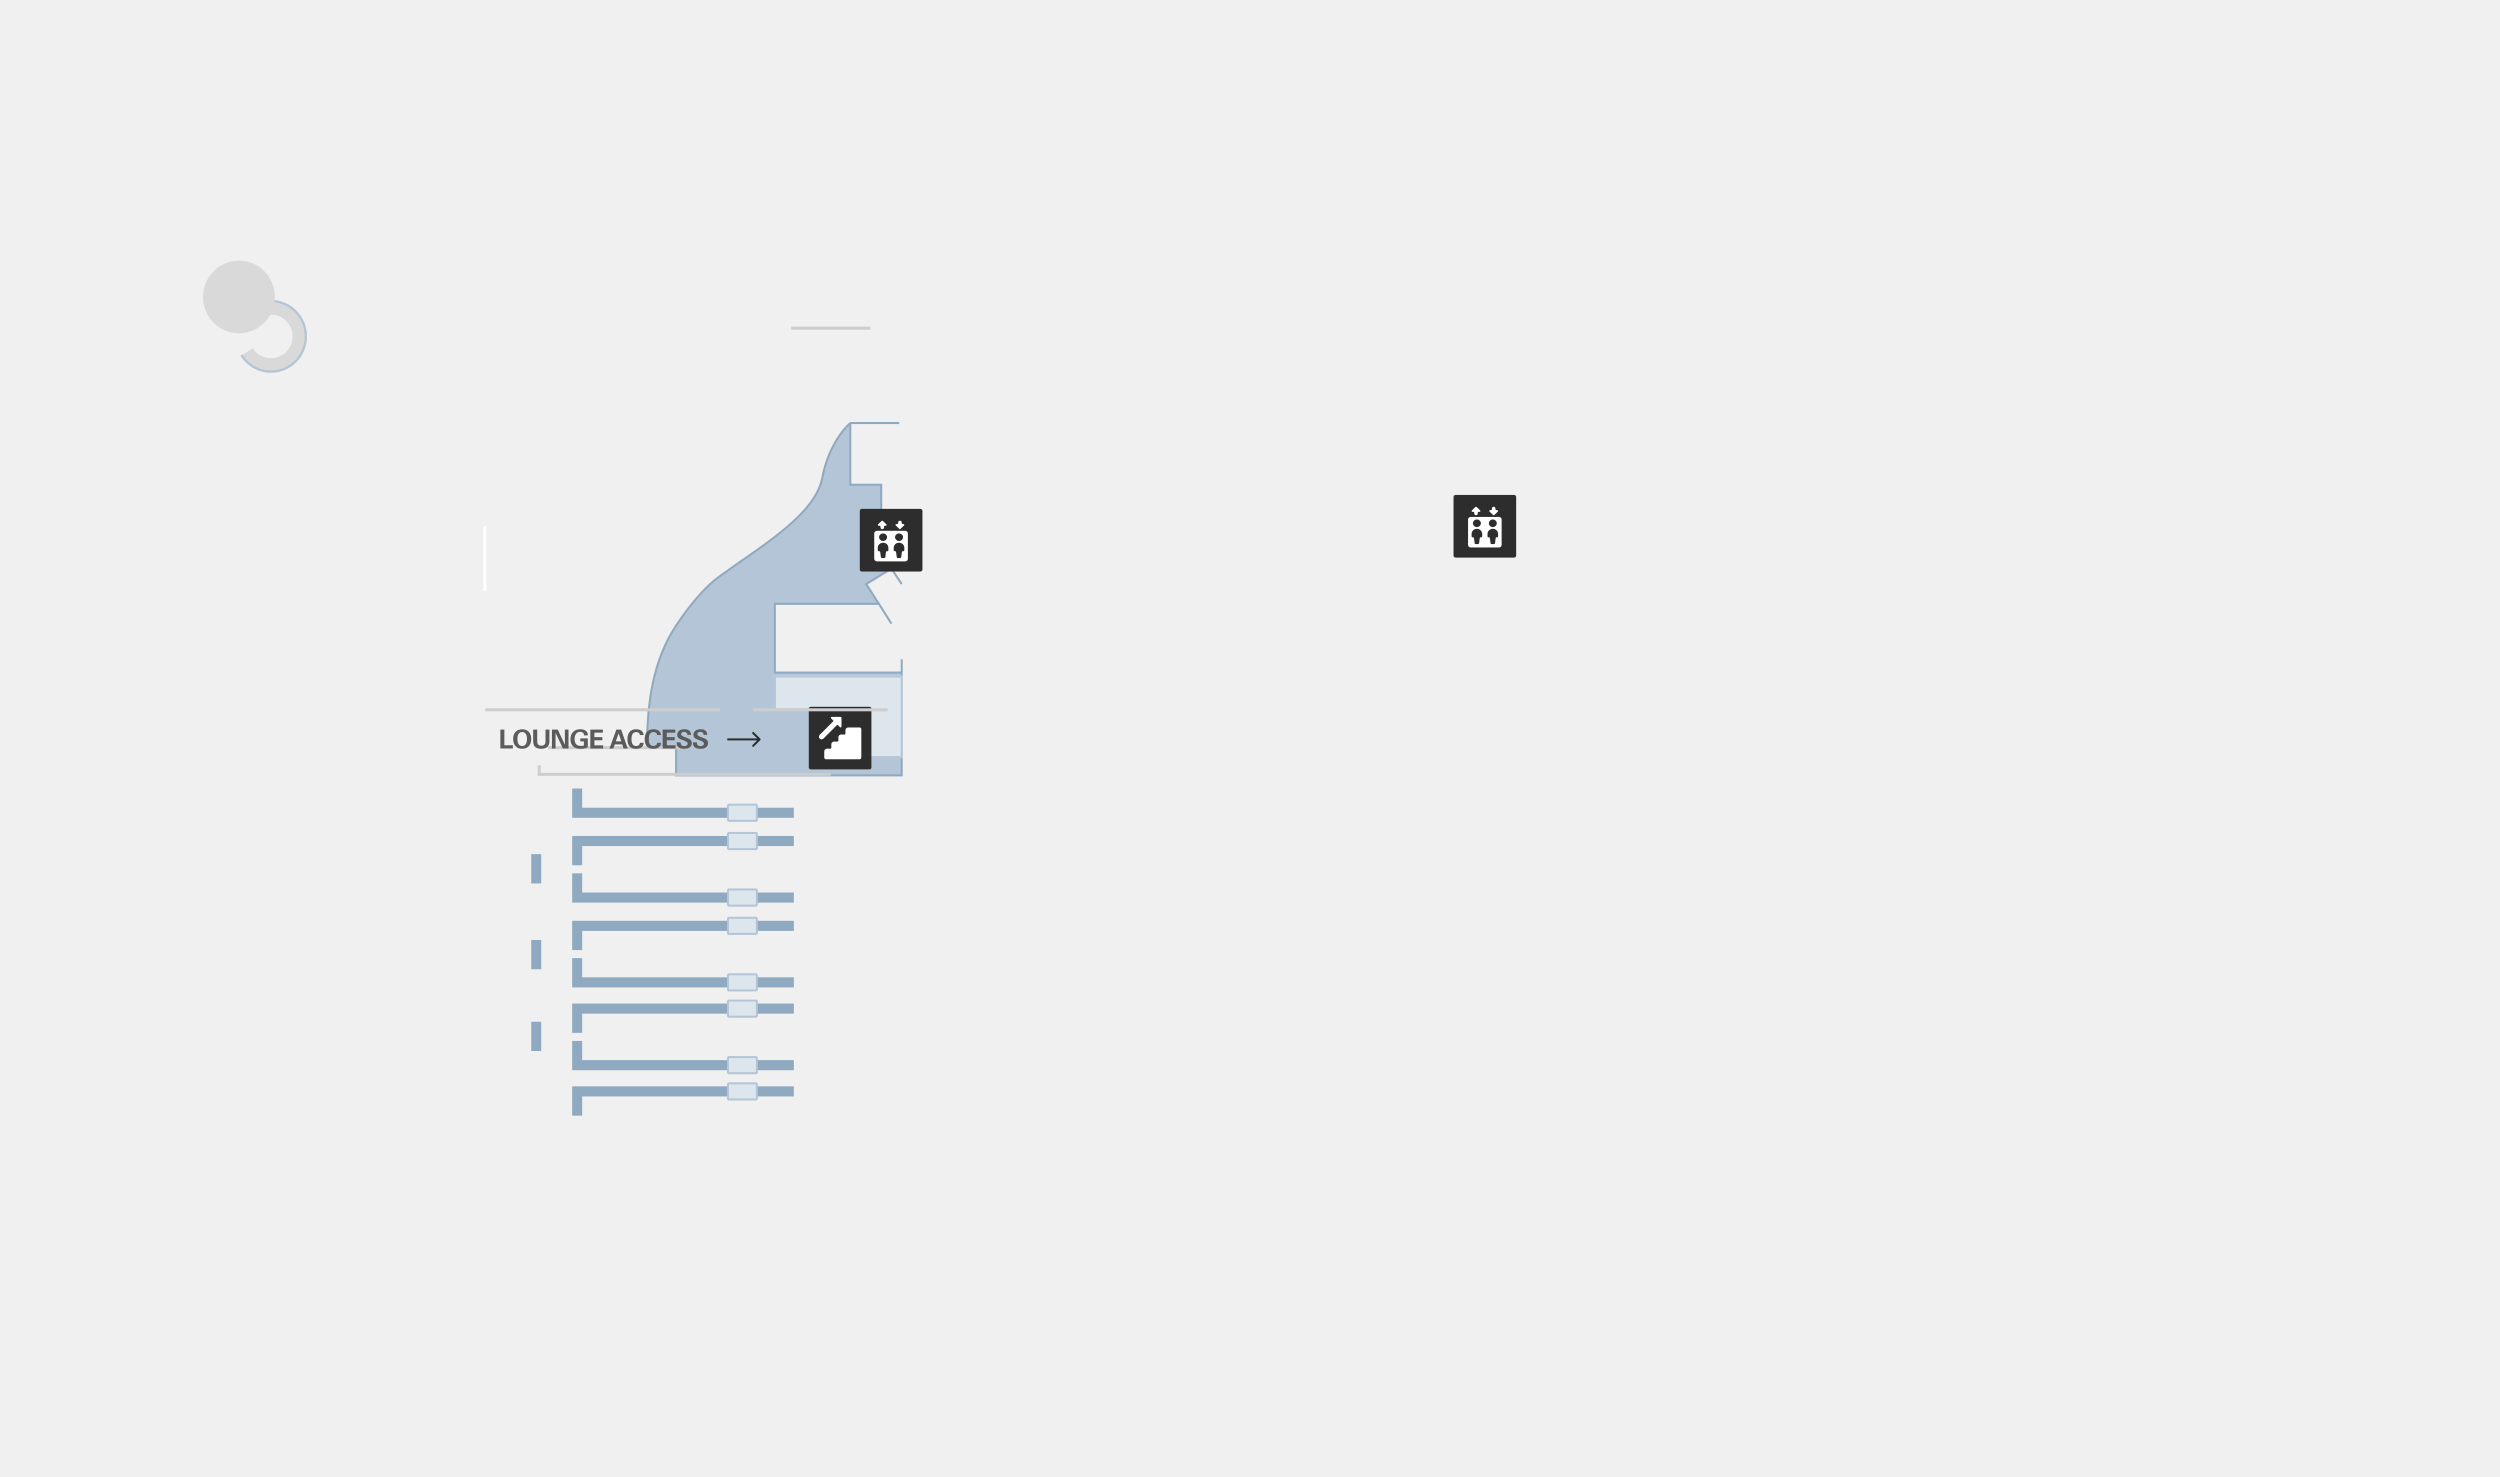
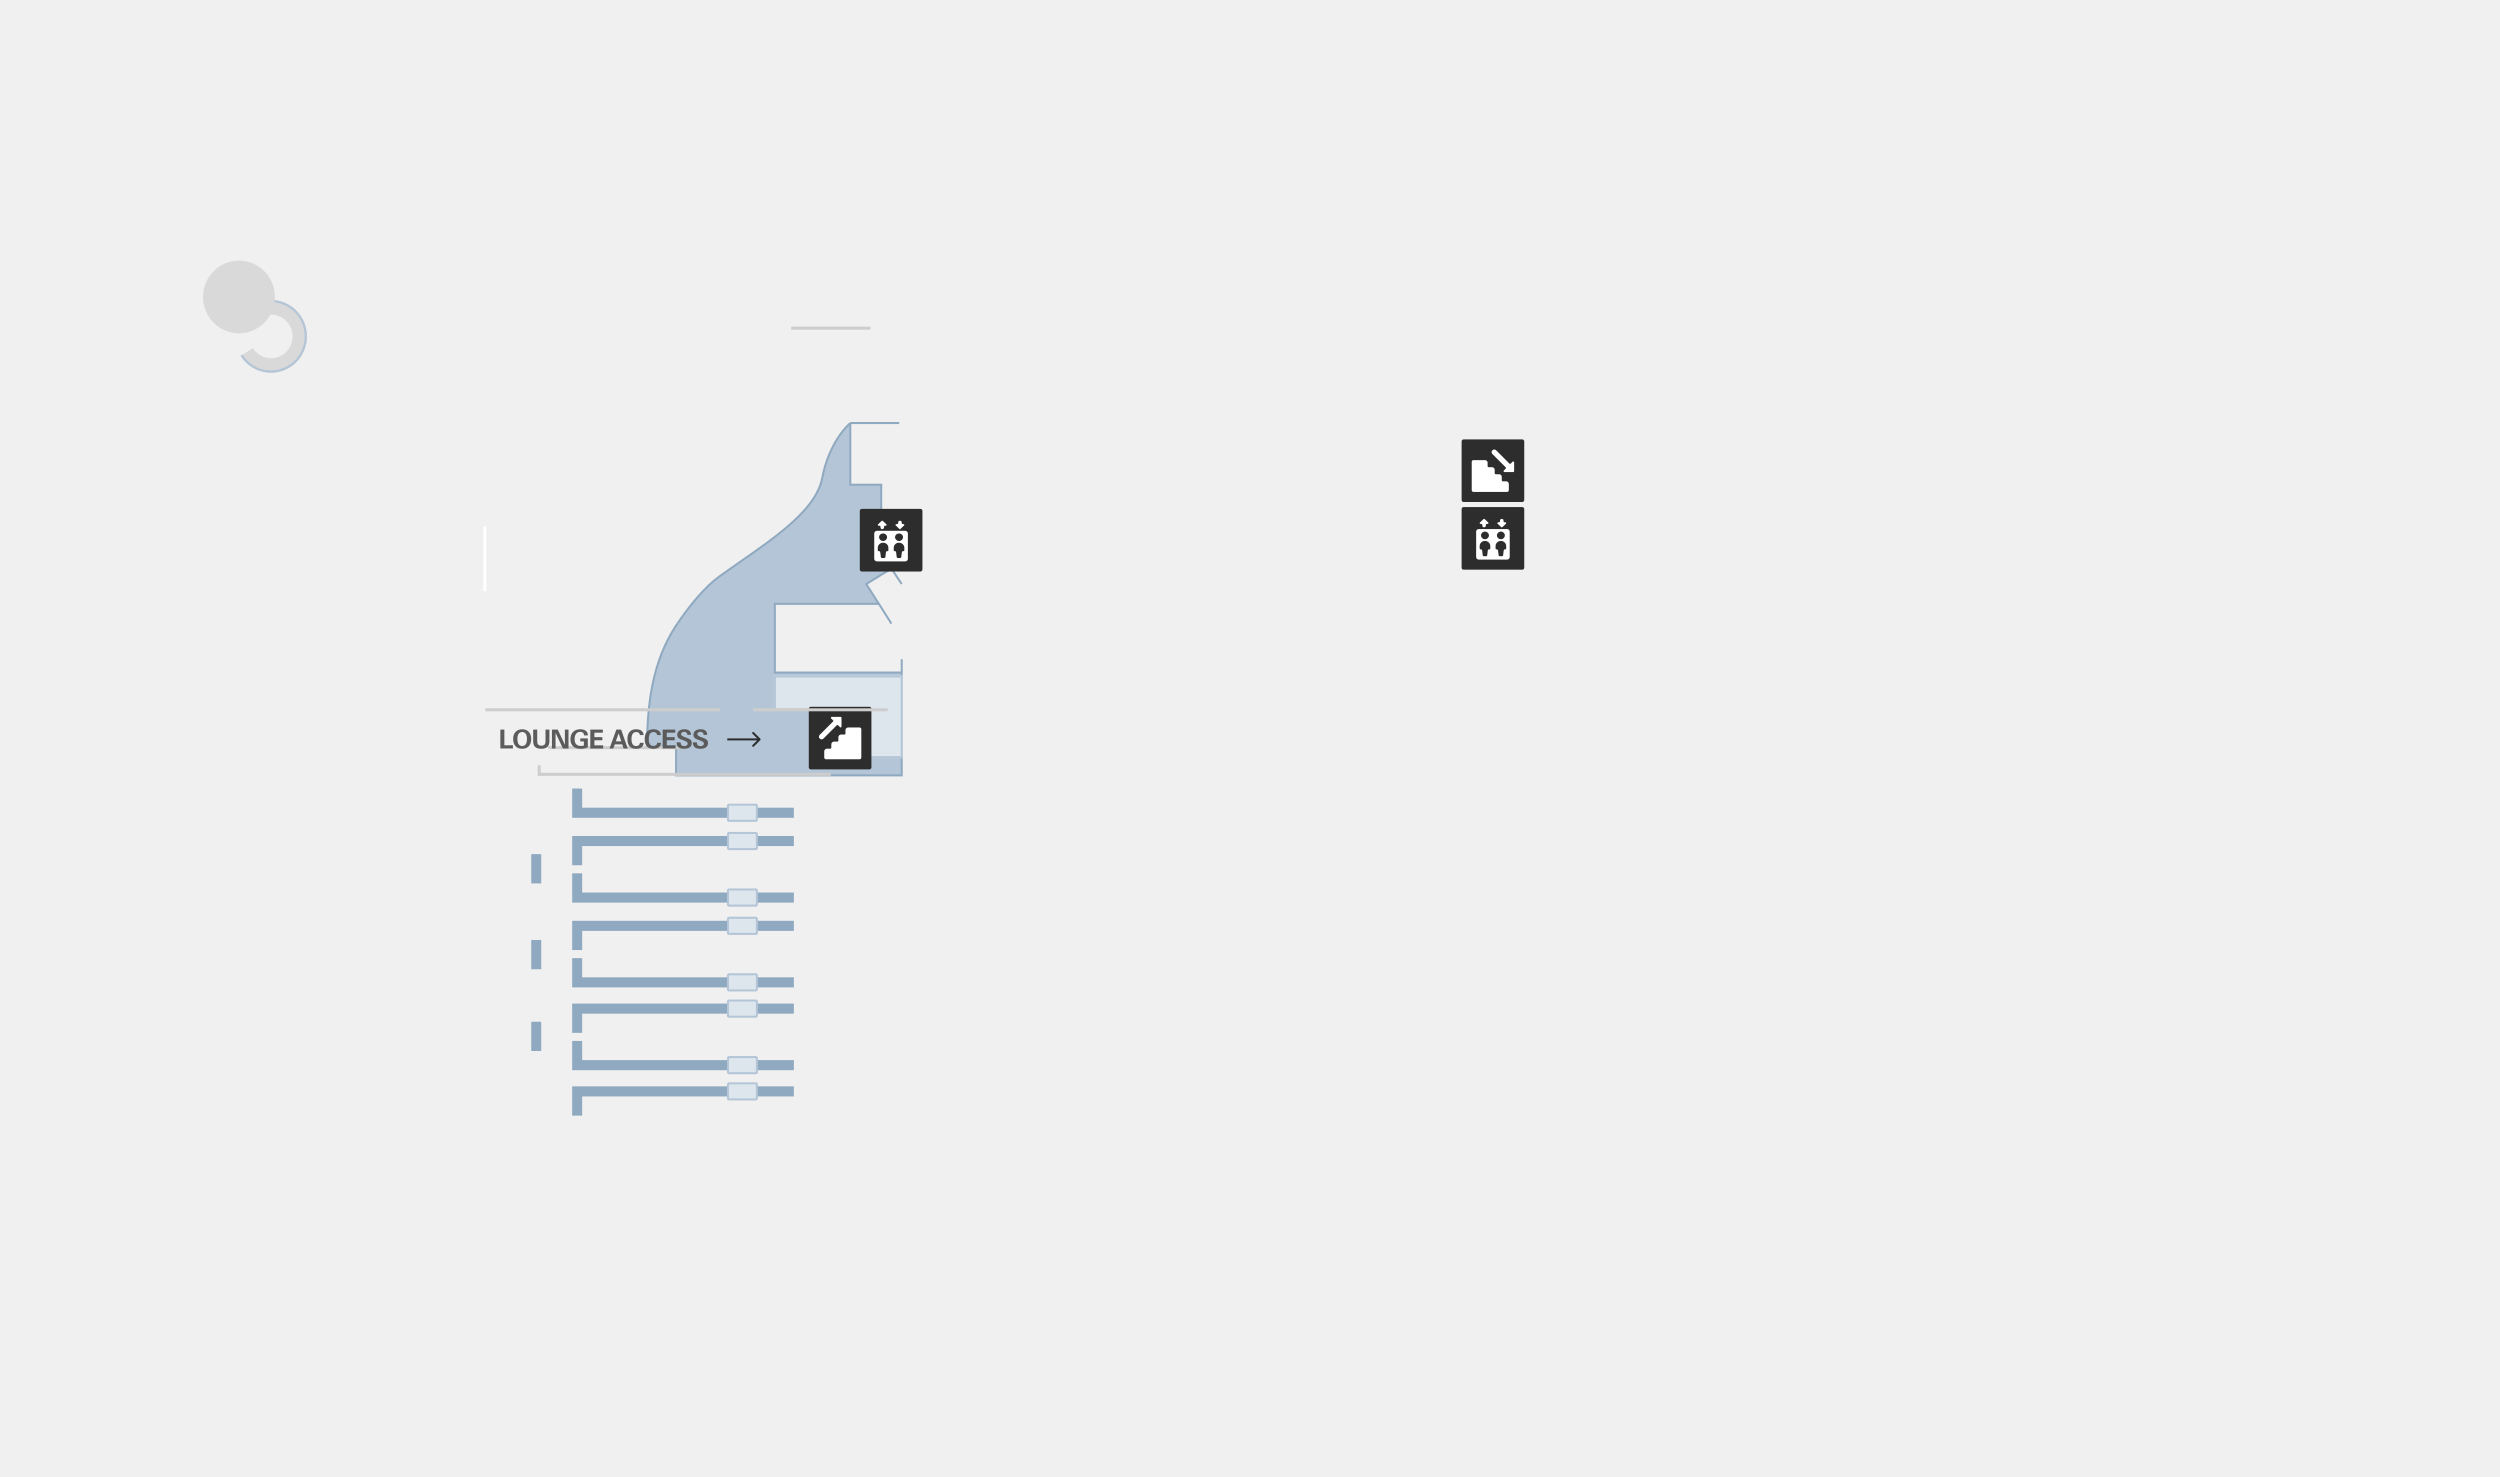
<svg xmlns="http://www.w3.org/2000/svg" version="1.2" viewBox="0 0 2475 1462" width="2475" height="1462">
  <defs>
    <clipPath clipPathUnits="userSpaceOnUse" id="cp1">
      <path d="m893.67 668.69v81.96h-87.98v-47.13h-39.55v-34.83z" />
    </clipPath>
  </defs>
  <style>.a{fill:#b3c5d6}.b{fill:none;stroke:#8fa9c0;stroke-width:2}.c{fill:#dde5ed}.d{fill:#2d2d2d}.e{fill:#fff}.f{fill:none;stroke:#fff;stroke-width:3}.g{fill:none;stroke:#cdcdcd;stroke-width:3}.h{fill:#dde5ed;stroke:#b3c5d6;stroke-width:2}</style>
  <path class="a" d="m669.3 767.6h223.4v-101.8h-125.6v-68h103l-12.5-19.6 24.9-15.3-10.1-15.2v-67.8h-30.6v-61.1c-7 5.8-22.2 24.7-27.7 54-6.9 36.7-59.1 66.9-101.8 97.8-14.6 10.5-30.2 29.4-43.3 49.2-23 35-28.4 77.4-28.4 119.3h28.7z" />
  <path class="b" d="m841.8 418.8c-7 5.8-22.2 24.7-27.7 54-6.9 36.7-59.1 66.9-101.8 97.8-14.6 10.5-30.2 29.4-43.3 49.2-23 35-28.4 77.4-28.4 119.3h28.7v28.5h223.4v-101.8m-50.9-247v61.1h30.6v67.8l10.1 15.2m-40.7-144.1h48.4m2.5 159.4l-10.2-15.3m0 0l-24.9 15.3 12.5 19.6m0 0h-103v68h125.6m-10.2-48.4l-12.4-19.6m22.6 68v-13.2" />
  <path class="c" d="m893.7 668.7v81.9h-88v-47.1h-39.6v-34.8z" />
  <g clip-path="url(#cp1)">
    <path class="a" d="m893.7 668.7h2v-2h-2zm0 81.9v2h2v-2zm-88 0h-2v2h2zm0-47.1h2v-2h-2zm-39.6 0h-2v2h2zm0-34.8v-2h-2v2zm127.6 0h-2v81.9h2 2v-81.9zm0 81.9v-2h-88v2 2h88zm-88 0h2v-47.1h-2-2v47.1zm0-47.1v-2h-39.6v2 2h39.6zm-39.6 0h2v-34.8h-2-2v34.8zm0-34.8v2h127.6v-2-2h-127.6z" />
  </g>
  <path fill-rule="evenodd" class="d" d="m853.2 503.8h58c1.1 0 2 0.9 2 2v58c0 1.1-0.9 2-2 2h-58c-1.1 0-2-0.9-2-2v-58c0-1.1 0.9-2 2-2z" />
  <path class="e" d="m869.9 520.5h0.9c0.5 0 0.9 0.4 0.9 0.8v0.9c0 0.9 0.7 1.7 1.7 1.7 1 0 1.8-0.8 1.8-1.7v-0.9c0-0.4 0.3-0.8 0.8-0.8h0.9c0.4 0 0.7-0.2 0.8-0.5 0.2-0.3 0.1-0.7-0.2-0.9l-3.5-3.4q-0.2-0.2-0.6-0.2-0.4 0-0.6 0.2l-3.5 3.4c-0.3 0.2-0.3 0.6-0.2 0.9 0.1 0.3 0.5 0.5 0.8 0.5z" />
  <path class="e" d="m890.3 523.6q0.2 0.3 0.6 0.3 0.4 0 0.6-0.3l3.5-3.4c0.3-0.2 0.4-0.6 0.2-0.9-0.1-0.3-0.4-0.5-0.8-0.5h-0.9c-0.4 0-0.8-0.4-0.8-0.8v-0.9c0-0.9-0.8-1.6-1.8-1.6-1 0-1.7 0.7-1.7 1.6v0.9c0 0.4-0.4 0.8-0.9 0.8h-0.9c-0.3 0-0.7 0.2-0.8 0.5-0.1 0.3-0.1 0.7 0.2 0.9z" />
  <path class="e" d="m896.2 525.5c1.4 0 2.6 1.2 2.6 2.6v25.2c0 1.3-1.2 2.5-2.6 2.5h-28c-1.5 0-2.7-1.2-2.7-2.5v-25.2c0-1.4 1.2-2.6 2.7-2.6zm-21.9 11.8c-2.9 0-5.3 2.2-5.3 5v2.6c0 0.4 0.4 0.8 0.9 0.8h0.6c0.5 0 0.9 0.3 0.9 0.7l0.7 5.3c0.1 0.4 0.4 0.7 0.9 0.7h2.6c0.4 0 0.8-0.3 0.9-0.7l0.6-5.3c0.1-0.4 0.5-0.7 0.9-0.7h0.7c0.4 0 0.8-0.4 0.8-0.8v-2.6c0-2.8-2.3-5-5.2-5zm15.7 0c-2.9 0-5.2 2.2-5.2 5v2.6c0 0.4 0.4 0.8 0.9 0.8h0.6c0.4 0 0.8 0.3 0.8 0.7l0.7 5.3c0.1 0.4 0.5 0.7 0.9 0.7h2.6c0.5 0 0.9-0.3 0.9-0.7l0.7-5.3c0-0.4 0.4-0.7 0.9-0.7h0.6c0.5 0 0.9-0.4 0.9-0.8v-2.6c0-2.8-2.4-5-5.3-5zm-15.7-9.2c-2.2 0-4 1.6-4 3.7 0 2.1 1.8 3.8 4 3.8 2.2 0 3.9-1.7 3.9-3.8 0-2.1-1.7-3.7-3.9-3.7zm15.7 0c-2.1 0-3.9 1.6-3.9 3.7 0 2.1 1.8 3.8 3.9 3.8 2.2 0 4-1.7 4-3.8 0-2.1-1.8-3.7-4-3.7z" />
  <path class="f" d="m480 585.2v-63.9" />
  <path fill-rule="evenodd" class="d" d="m802.7 699.7h58c1.1 0 2 0.9 2 2v58c0 1.1-0.9 2-2 2h-58c-1.1 0-2-0.9-2-2v-58c0-1.1 0.9-2 2-2z" />
  <path class="e" d="m852.7 721.9c0-0.9-0.7-1.7-1.7-1.7h-11.4c-1.4 0-2.6 1.2-2.6 2.6v3.5c0 0.5-0.4 0.9-0.9 0.9h-3.5c-1.4 0-2.6 1.2-2.6 2.6v3.5c0 0.5-0.4 0.9-0.9 0.9h-3.5c-1.4 0-2.6 1.2-2.6 2.6v3.5c0 0.5-0.4 0.9-0.9 0.9h-3.5c-1.4 0-2.6 1.2-2.6 2.6v6.1c0 1 0.8 1.8 1.7 1.8h33.3c1 0 1.7-0.8 1.7-1.8z" />
  <path class="e" d="m831.6 719.9c0.2 0.3 0.6 0.3 0.9 0.2 0.3-0.1 0.6-0.4 0.6-0.8v-8.7c0-0.5-0.4-0.9-0.9-0.9h-8.8c-0.3 0-0.6 0.2-0.8 0.5-0.1 0.3 0 0.7 0.2 1l1.9 1.9q0.3 0.2 0.3 0.6 0 0.4-0.3 0.6l-13.2 13.2c-1 1-1 2.7 0 3.7 1 1 2.7 1 3.7 0l13.2-13.2q0.3-0.2 0.6-0.2 0.4 0 0.7 0.2z" />
  <path class="g" d="m480.4 702.7h232.4" />
  <path class="g" d="m745.4 702.7h133.4m-95.5-377.8h78.5" />
  <path class="g" d="m542.7 740.2h137.4" />
  <path class="g" d="m822.5 766.6h-288.7v-9" />
  <rect x="525.92" y="1011.53" width="9.886" height="28.986" fill="#8FA9C0" />
  <rect x="525.92" y="930.564" width="9.886" height="28.986" fill="#8FA9C0" />
  <rect x="525.92" y="845.604" width="9.886" height="28.986" fill="#8FA9C0" />
  <path d="M785.914 1075.49V1085.49H576.339V1104.48H566.453V1075.49H785.914Z" fill="#8FA9C0" />
  <path d="M785.914 1059.5V1049.51H576.339V1030.52H566.453V1059.5H785.914Z" fill="#8FA9C0" />
  <path d="M785.914 993.533V1003.53H576.339V1022.52H566.453V993.533H785.914Z" fill="#8FA9C0" />
  <path d="M785.914 977.541V967.546H576.339V948.556H566.453V977.541H785.914Z" fill="#8FA9C0" />
  <path d="M785.914 911.58V921.575H576.339V940.565H566.453V911.58H785.914Z" fill="#8FA9C0" />
  <path d="M785.914 809.619V799.624H576.339V780.633H566.453V809.619H785.914Z" fill="#8FA9C0" />
  <path d="M785.914 893.588V883.593H576.339V864.603H566.453V893.588H785.914Z" fill="#8FA9C0" />
  <path d="M785.914 827.611V837.606H576.339V856.597H566.453V827.611H785.914Z" fill="#8FA9C0" />
  <rect x="720.68" y="1072.49" width="28.646" height="15.991" rx="1" fill="#DDE5ED" stroke="#B3C5D6" stroke-width="2" />
  <rect x="720.68" y="1046.51" width="28.646" height="15.991" rx="1" fill="#DDE5ED" stroke="#B3C5D6" stroke-width="2" />
  <rect x="720.68" y="990.533" width="28.646" height="15.991" rx="1" fill="#DDE5ED" stroke="#B3C5D6" stroke-width="2" />
  <rect x="720.68" y="964.549" width="28.646" height="15.991" rx="1" fill="#DDE5ED" stroke="#B3C5D6" stroke-width="2" />
  <rect x="720.68" y="908.58" width="28.646" height="15.991" rx="1" fill="#DDE5ED" stroke="#B3C5D6" stroke-width="2" />
  <rect x="720.68" y="880.588" width="28.646" height="15.991" rx="1" fill="#DDE5ED" stroke="#B3C5D6" stroke-width="2" />
  <rect x="720.68" y="824.619" width="28.646" height="15.991" rx="1" fill="#DDE5ED" stroke="#B3C5D6" stroke-width="2" />
  <rect x="720.68" y="796.63" width="28.646" height="15.991" rx="1" fill="#DDE5ED" stroke="#B3C5D6" stroke-width="2" />
-   <rect x="1439" y="490" width="62" height="62" rx="2" fill="#2D2D2D" />
-   <path d="M1457.75 506.72H1458.62C1459.11 506.72 1459.5 507.096 1459.5 507.56V508.4C1459.5 509.328 1460.28 510.08 1461.25 510.08C1462.22 510.08 1463 509.328 1463 508.4V507.56C1463 507.096 1463.39 506.72 1463.87 506.72H1464.75C1465.1 506.721 1465.42 506.516 1465.56 506.202C1465.7 505.888 1465.62 505.526 1465.37 505.285L1461.87 501.925C1461.7 501.768 1461.48 501.679 1461.25 501.679C1461.02 501.679 1460.79 501.768 1460.63 501.925L1457.13 505.285C1456.88 505.526 1456.8 505.888 1456.94 506.202C1457.08 506.516 1457.4 506.721 1457.75 506.72Z" fill="white" />
-   <path d="M1478.13 509.835C1478.29 509.993 1478.52 510.082 1478.75 510.082C1478.98 510.082 1479.2 509.993 1479.37 509.835L1482.87 506.475C1483.12 506.235 1483.2 505.873 1483.06 505.559C1482.92 505.245 1482.6 505.04 1482.25 505.041H1481.37C1480.89 505.041 1480.5 504.665 1480.5 504.201V503.361C1480.5 502.433 1479.72 501.681 1478.75 501.681C1477.78 501.681 1477 502.433 1477 503.361V504.201C1477 504.665 1476.61 505.041 1476.12 505.041H1475.25C1474.9 505.04 1474.58 505.245 1474.44 505.559C1474.3 505.873 1474.38 506.235 1474.63 506.475L1478.13 509.835Z" fill="white" />
-   <path d="M1484 511.76C1485.45 511.76 1486.62 512.888 1486.62 514.279V539.479C1486.62 540.871 1485.45 542 1484 542H1456C1454.55 542 1453.38 540.871 1453.38 539.479V514.279C1453.38 512.888 1454.55 511.76 1456 511.76H1484ZM1462.12 523.52C1459.23 523.52 1456.88 525.776 1456.88 528.56V531.08C1456.88 531.544 1457.27 531.92 1457.75 531.92H1458.38C1458.82 531.917 1459.2 532.233 1459.25 532.655L1459.94 537.905C1459.99 538.327 1460.37 538.643 1460.81 538.64H1463.42C1463.87 538.643 1464.24 538.327 1464.3 537.905L1464.98 532.655C1465.04 532.233 1465.41 531.917 1465.86 531.92H1466.5C1466.98 531.92 1467.37 531.544 1467.38 531.08V528.56C1467.37 525.776 1465.02 523.52 1462.12 523.52ZM1477.88 523.52C1474.98 523.52 1472.63 525.776 1472.62 528.56V531.08C1472.63 531.544 1473.02 531.92 1473.5 531.92H1474.11C1474.56 531.917 1474.93 532.233 1474.99 532.655L1475.67 537.905C1475.73 538.327 1476.11 538.643 1476.55 538.64H1479.17C1479.62 538.643 1479.99 538.327 1480.05 537.905L1480.73 532.655C1480.79 532.233 1481.16 531.917 1481.61 531.92H1482.25C1482.73 531.92 1483.12 531.544 1483.12 531.08V528.56C1483.12 525.776 1480.77 523.52 1477.88 523.52ZM1462.12 514.279C1459.95 514.282 1458.19 515.973 1458.19 518.06C1458.19 520.147 1459.95 521.84 1462.12 521.84C1464.3 521.84 1466.06 520.147 1466.06 518.06C1466.06 515.972 1464.3 514.279 1462.12 514.279ZM1477.88 514.279C1475.7 514.282 1473.94 515.973 1473.94 518.06C1473.94 520.147 1475.7 521.84 1477.88 521.84C1480.05 521.84 1481.81 520.147 1481.81 518.06C1481.81 515.972 1480.05 514.279 1477.88 514.279Z" fill="white" />
  <path d="M238.287 352.368C242.367 358.85 248.391 363.841 255.479 366.612C262.567 369.382 270.345 369.787 277.676 367.765C285.007 365.744 291.506 361.403 296.221 355.378C300.936 349.352 303.62 341.96 303.88 334.281C304.14 326.603 301.962 319.042 297.665 312.705C293.369 306.368 287.179 301.588 280.001 299.065C272.824 296.541 265.036 296.407 257.778 298.681C250.519 300.955 244.172 305.519 239.663 311.704L251.123 320.242C253.828 316.532 257.637 313.793 261.992 312.429C266.347 311.064 271.019 311.145 275.326 312.659C279.632 314.173 283.346 317.041 285.924 320.843C288.502 324.645 289.809 329.182 289.653 333.789C289.497 338.396 287.887 342.832 285.058 346.447C282.229 350.062 278.329 352.666 273.931 353.879C269.532 355.092 264.865 354.85 260.612 353.187C256.36 351.525 252.745 348.53 250.297 344.641L238.287 352.368Z" fill="#D9D9D9" />
  <path d="M238.147 352.199C242.21 358.691 248.222 363.699 255.302 366.488C262.383 369.277 270.16 369.702 277.496 367.699C284.833 365.697 291.343 361.373 296.073 355.361C300.804 349.348 303.507 341.962 303.786 334.285C304.066 326.607 301.907 319.04 297.627 312.692C293.347 306.344 287.169 301.548 279.998 299.005C272.827 296.463 265.04 296.308 257.776 298.563C250.511 300.818 244.152 305.365 239.628 311.538L241.383 312.853C245.63 307.059 251.599 302.792 258.417 300.675C265.235 298.558 272.545 298.703 279.275 301.09C286.006 303.476 291.804 307.978 295.822 313.936C299.84 319.895 301.866 326.997 301.603 334.203C301.341 341.41 298.804 348.342 294.363 353.986C289.923 359.629 283.813 363.688 276.927 365.567C270.041 367.446 262.741 367.048 256.095 364.43C249.449 361.812 243.807 357.112 239.993 351.018L238.147 352.199Z" fill="#B3C5D6" />
  <ellipse cx="236.588" cy="293.982" rx="35.589" ry="35.982" fill="#D9D9D9" />
  <path d="M495.346 741V722.274H499.333V737.826H507.775V741H495.346ZM512.219 731.567C512.219 733.844 512.621 735.575 513.425 736.76C514.229 737.936 515.406 738.524 516.955 738.524C518.512 738.524 519.693 737.936 520.497 736.76C521.301 735.575 521.703 733.844 521.703 731.567C521.703 729.333 521.296 727.632 520.484 726.464C519.671 725.287 518.495 724.699 516.955 724.699C515.423 724.699 514.251 725.287 513.438 726.464C512.626 727.64 512.219 729.341 512.219 731.567ZM508.03 731.542C508.03 728.588 508.83 726.261 510.429 724.56C512.037 722.85 514.221 721.995 516.98 721.995C519.731 721.995 521.902 722.85 523.493 724.56C525.092 726.261 525.892 728.588 525.892 731.542C525.892 734.597 525.105 736.993 523.531 738.728C521.957 740.454 519.773 741.317 516.98 741.317C514.179 741.317 511.987 740.454 510.404 738.728C508.821 737.001 508.03 734.606 508.03 731.542ZM527.848 722.274H531.835V734.081C531.835 735.469 532.177 736.506 532.863 737.191C533.557 737.877 534.606 738.22 536.011 738.22C537.408 738.22 538.432 737.873 539.084 737.179C539.744 736.476 540.074 735.384 540.074 733.903V722.274H543.921V733.802C543.921 736.324 543.256 738.203 541.927 739.438C540.607 740.674 538.593 741.292 535.884 741.292C533.151 741.292 531.128 740.683 529.816 739.464C528.504 738.237 527.848 736.349 527.848 733.802V722.274ZM546.41 741V722.274H552.186L559.232 737.331V722.274H562.825V741H557.277L550.003 725.499V741H546.41ZM581.945 731.021V739.781C580.912 740.298 579.804 740.683 578.619 740.937C577.434 741.19 576.122 741.317 574.683 741.317C571.518 741.317 569.072 740.501 567.345 738.867C565.619 737.225 564.756 734.902 564.756 731.897C564.756 728.791 565.623 726.362 567.358 724.61C569.093 722.85 571.501 721.97 574.582 721.97C576.858 721.97 578.661 722.49 579.99 723.531C581.327 724.572 581.996 725.965 581.996 727.708V728.051H578.225C578.174 726.9 577.819 726.024 577.159 725.423C576.499 724.822 575.563 724.521 574.353 724.521C572.652 724.521 571.306 725.169 570.316 726.464C569.334 727.759 568.843 729.528 568.843 731.771C568.843 733.971 569.36 735.638 570.392 736.772C571.433 737.907 572.961 738.474 574.975 738.474C575.5 738.474 576.016 738.444 576.524 738.385C577.04 738.317 577.544 738.22 578.035 738.093L578.048 734.005H574.48V731.021H581.945ZM584.396 741V722.274H596.825V725.372H588.459V729.79H596.304V732.837H588.459V737.877H597.117V741H584.396ZM603.403 741L610.195 722.274H614.918L621.443 741H617.368L616.035 736.976H608.634L607.174 741H603.403ZM609.649 733.903H615.057L612.48 725.969L609.649 733.903ZM637.301 735.389C637.165 737.318 636.446 738.791 635.142 739.807C633.839 740.814 632.011 741.317 629.658 741.317C626.865 741.317 624.749 740.505 623.31 738.88C621.872 737.255 621.152 734.868 621.152 731.72C621.152 728.58 621.893 726.172 623.374 724.496C624.855 722.812 626.975 721.97 629.734 721.97C631.986 721.97 633.767 722.478 635.079 723.493C636.399 724.5 637.106 725.897 637.199 727.683H633.505C633.462 726.785 633.115 726.07 632.464 725.537C631.812 724.995 630.953 724.725 629.887 724.725C628.329 724.725 627.153 725.309 626.357 726.477C625.57 727.636 625.177 729.358 625.177 731.644C625.177 733.996 625.566 735.744 626.345 736.887C627.123 738.021 628.312 738.588 629.912 738.588C630.945 738.588 631.787 738.296 632.438 737.712C633.098 737.128 633.462 736.354 633.53 735.389H637.301ZM654.39 735.389C654.254 737.318 653.535 738.791 652.231 739.807C650.928 740.814 649.1 741.317 646.747 741.317C643.954 741.317 641.838 740.505 640.399 738.88C638.96 737.255 638.241 734.868 638.241 731.72C638.241 728.58 638.982 726.172 640.463 724.496C641.944 722.812 644.064 721.97 646.823 721.97C649.074 721.97 650.856 722.478 652.168 723.493C653.488 724.5 654.195 725.897 654.288 727.683H650.594C650.551 726.785 650.204 726.07 649.553 725.537C648.901 724.995 648.042 724.725 646.975 724.725C645.418 724.725 644.242 725.309 643.446 726.477C642.659 727.636 642.266 729.358 642.266 731.644C642.266 733.996 642.655 735.744 643.433 736.887C644.212 738.021 645.401 738.588 647.001 738.588C648.033 738.588 648.876 738.296 649.527 737.712C650.187 737.128 650.551 736.354 650.619 735.389H654.39ZM656.054 741V722.274H668.482V725.372H660.116V729.79H667.962V732.837H660.116V737.877H668.774V741H656.054ZM669.88 734.919H673.803C673.803 736.163 674.107 737.098 674.717 737.725C675.335 738.351 676.261 738.664 677.497 738.664C678.487 738.664 679.291 738.423 679.909 737.94C680.535 737.45 680.849 736.832 680.849 736.087C680.849 734.91 679.38 733.823 676.443 732.824C676.249 732.757 676.109 732.71 676.024 732.685C675.931 732.651 675.804 732.608 675.644 732.558C674.002 732.016 672.817 731.474 672.089 730.933C671.564 730.543 671.158 730.048 670.87 729.447C670.591 728.838 670.451 728.165 670.451 727.429C670.451 725.744 671.086 724.411 672.355 723.43C673.633 722.439 675.373 721.944 677.573 721.944C679.63 721.944 681.221 722.423 682.347 723.379C683.481 724.335 684.048 725.677 684.048 727.403V727.505H680.569C680.485 726.532 680.163 725.791 679.604 725.283C679.054 724.775 678.293 724.521 677.319 724.521C676.38 724.521 675.631 724.737 675.072 725.169C674.522 725.601 674.247 726.18 674.247 726.908C674.247 728.042 675.787 729.109 678.868 730.107C678.978 730.141 679.059 730.167 679.109 730.184C681.462 730.962 683.007 731.741 683.743 732.52C684.488 733.298 684.86 734.373 684.86 735.744C684.86 737.488 684.192 738.854 682.854 739.845C681.526 740.826 679.672 741.317 677.294 741.317C674.823 741.317 672.969 740.805 671.733 739.781C670.498 738.757 669.88 737.221 669.88 735.173V734.919ZM685.953 734.919H689.876C689.876 736.163 690.181 737.098 690.79 737.725C691.408 738.351 692.335 738.664 693.57 738.664C694.561 738.664 695.365 738.423 695.982 737.94C696.609 737.45 696.922 736.832 696.922 736.087C696.922 734.91 695.453 733.823 692.517 732.824C692.322 732.757 692.182 732.71 692.098 732.685C692.005 732.651 691.878 732.608 691.717 732.558C690.075 732.016 688.89 731.474 688.162 730.933C687.637 730.543 687.231 730.048 686.943 729.447C686.664 728.838 686.524 728.165 686.524 727.429C686.524 725.744 687.159 724.411 688.429 723.43C689.707 722.439 691.446 721.944 693.646 721.944C695.703 721.944 697.294 722.423 698.42 723.379C699.554 724.335 700.121 725.677 700.121 727.403V727.505H696.643C696.558 726.532 696.236 725.791 695.678 725.283C695.128 724.775 694.366 724.521 693.393 724.521C692.453 724.521 691.704 724.737 691.146 725.169C690.595 725.601 690.32 726.18 690.32 726.908C690.32 728.042 691.861 729.109 694.941 730.107C695.051 730.141 695.132 730.167 695.183 730.184C697.535 730.962 699.08 731.741 699.816 732.52C700.561 733.298 700.934 734.373 700.934 735.744C700.934 737.488 700.265 738.854 698.928 739.845C697.599 740.826 695.745 741.317 693.367 741.317C690.896 741.317 689.042 740.805 687.807 739.781C686.571 738.757 685.953 737.221 685.953 735.173V734.919Z" fill="#5B5B5B" />
  <path d="M752.707 732.707C753.098 732.317 753.098 731.683 752.707 731.293L746.343 724.929C745.953 724.538 745.319 724.538 744.929 724.929C744.538 725.319 744.538 725.953 744.929 726.343L750.586 732L744.929 737.657C744.538 738.047 744.538 738.681 744.929 739.071C745.319 739.462 745.953 739.462 746.343 739.071L752.707 732.707ZM720 732L720 733L752 733L752 732L752 731L720 731L720 732Z" fill="#2D2D2D" />
+   <rect x="1447" y="435" width="62" height="62" rx="2" fill="#2D2D2D" />
+   <path d="M1493.75 479.125C1493.75 477.675 1492.57 476.5 1491.12 476.5H1487.62C1487.14 476.5 1486.75 476.108 1486.75 475.625V472.125C1486.75 470.675 1485.57 469.5 1484.12 469.5H1480.62C1480.14 469.5 1479.75 469.108 1479.75 468.625V465.125C1479.75 463.675 1478.57 462.5 1477.12 462.5H1473.62C1473.14 462.5 1472.75 462.108 1472.75 461.625V458.125C1472.75 456.675 1471.57 455.5 1470.12 455.5H1458.75C1457.78 455.5 1457 456.284 1457 457.25V485.25C1457 486.216 1457.78 487 1458.75 487H1492C1492.97 487 1493.75 486.216 1493.75 485.25V479.125Z" fill="white" />
+   <path d="M1498.46 456.88C1498.13 456.744 1497.76 456.819 1497.51 457.069L1495.61 458.969C1495.44 459.134 1495.22 459.226 1494.99 459.226C1494.75 459.226 1494.53 459.134 1494.37 458.969L1481.17 445.769C1480.14 444.744 1478.48 444.744 1477.46 445.769C1476.43 446.795 1476.43 448.457 1477.46 449.483L1490.66 462.676C1490.82 462.84 1490.91 463.063 1490.91 463.295C1490.91 463.528 1490.82 463.751 1490.66 463.915L1488.76 465.826C1488.5 466.076 1488.43 466.453 1488.56 466.78C1488.7 467.108 1489.02 467.321 1489.37 467.32H1498.12C1498.61 467.32 1499 466.929 1499 466.445V457.695C1499 457.339 1498.79 457.016 1498.46 456.88Z" fill="white" />
+   <rect x="1447" y="502" width="62" height="62" rx="2" fill="#2D2D2D" />
+   <path d="M1465.75 518.72H1466.62C1467.11 518.72 1467.5 519.096 1467.5 519.56V520.4C1467.5 521.328 1468.28 522.08 1469.25 522.08C1470.22 522.08 1471 521.328 1471 520.4V519.56C1471 519.096 1471.39 518.72 1471.87 518.72H1472.75C1473.1 518.721 1473.42 518.516 1473.56 518.202C1473.7 517.888 1473.62 517.526 1473.37 517.285L1469.87 513.925C1469.7 513.768 1469.48 513.679 1469.25 513.679C1469.02 513.679 1468.79 513.768 1468.63 513.925L1465.13 517.285C1464.88 517.526 1464.8 517.888 1464.94 518.202C1465.08 518.516 1465.4 518.721 1465.75 518.72Z" fill="white" />
+   <path d="M1486.13 521.835C1486.29 521.993 1486.52 522.082 1486.75 522.082C1486.98 522.082 1487.2 521.993 1487.37 521.835L1490.87 518.475C1491.12 518.235 1491.2 517.873 1491.06 517.559C1490.92 517.245 1490.6 517.04 1490.25 517.041H1489.37C1488.89 517.041 1488.5 516.665 1488.5 516.201V515.361C1488.5 514.433 1487.72 513.681 1486.75 513.681C1485.78 513.681 1485 514.433 1485 515.361V516.201C1485 516.665 1484.61 517.041 1484.12 517.041H1483.25C1482.9 517.04 1482.58 517.245 1482.44 517.559C1482.3 517.873 1482.38 518.235 1482.63 518.475L1486.13 521.835Z" fill="white" />
+   <path d="M1492 523.76C1493.45 523.76 1494.62 524.888 1494.62 526.279V551.479C1494.62 552.871 1493.45 554 1492 554H1464C1462.55 554 1461.38 552.871 1461.38 551.479V526.279C1461.38 524.888 1462.55 523.76 1464 523.76H1492ZM1470.12 535.52C1467.23 535.52 1464.88 537.776 1464.88 540.56V543.08C1464.88 543.544 1465.27 543.92 1465.75 543.92H1466.38C1466.82 543.917 1467.2 544.233 1467.25 544.655L1467.94 549.905C1467.99 550.327 1468.37 550.643 1468.81 550.64H1471.42C1471.87 550.643 1472.24 550.327 1472.3 549.905L1472.98 544.655C1473.04 544.233 1473.41 543.917 1473.86 543.92H1474.5C1474.98 543.92 1475.37 543.544 1475.38 543.08V540.56C1475.37 537.776 1473.02 535.52 1470.12 535.52ZM1485.88 535.52C1482.98 535.52 1480.63 537.776 1480.62 540.56V543.08C1480.63 543.544 1481.02 543.92 1481.5 543.92H1482.11C1482.56 543.917 1482.93 544.233 1482.99 544.655L1483.67 549.905C1483.73 550.327 1484.11 550.643 1484.55 550.64H1487.17C1487.62 550.643 1487.99 550.327 1488.05 549.905L1488.73 544.655C1488.79 544.233 1489.16 543.917 1489.61 543.92H1490.25C1490.73 543.92 1491.12 543.544 1491.12 543.08V540.56C1491.12 537.776 1488.77 535.52 1485.88 535.52ZM1470.12 526.279C1467.95 526.282 1466.19 527.973 1466.19 530.06C1466.19 532.147 1467.95 533.84 1470.12 533.84C1472.3 533.84 1474.06 532.147 1474.06 530.06C1474.06 527.972 1472.3 526.279 1470.12 526.279ZM1485.88 526.279C1483.7 526.282 1481.94 527.973 1481.94 530.06C1481.94 532.147 1483.7 533.84 1485.88 533.84C1488.05 533.84 1489.81 532.147 1489.81 530.06C1489.81 527.972 1488.05 526.279 1485.88 526.279Z" fill="white" />
</svg>
